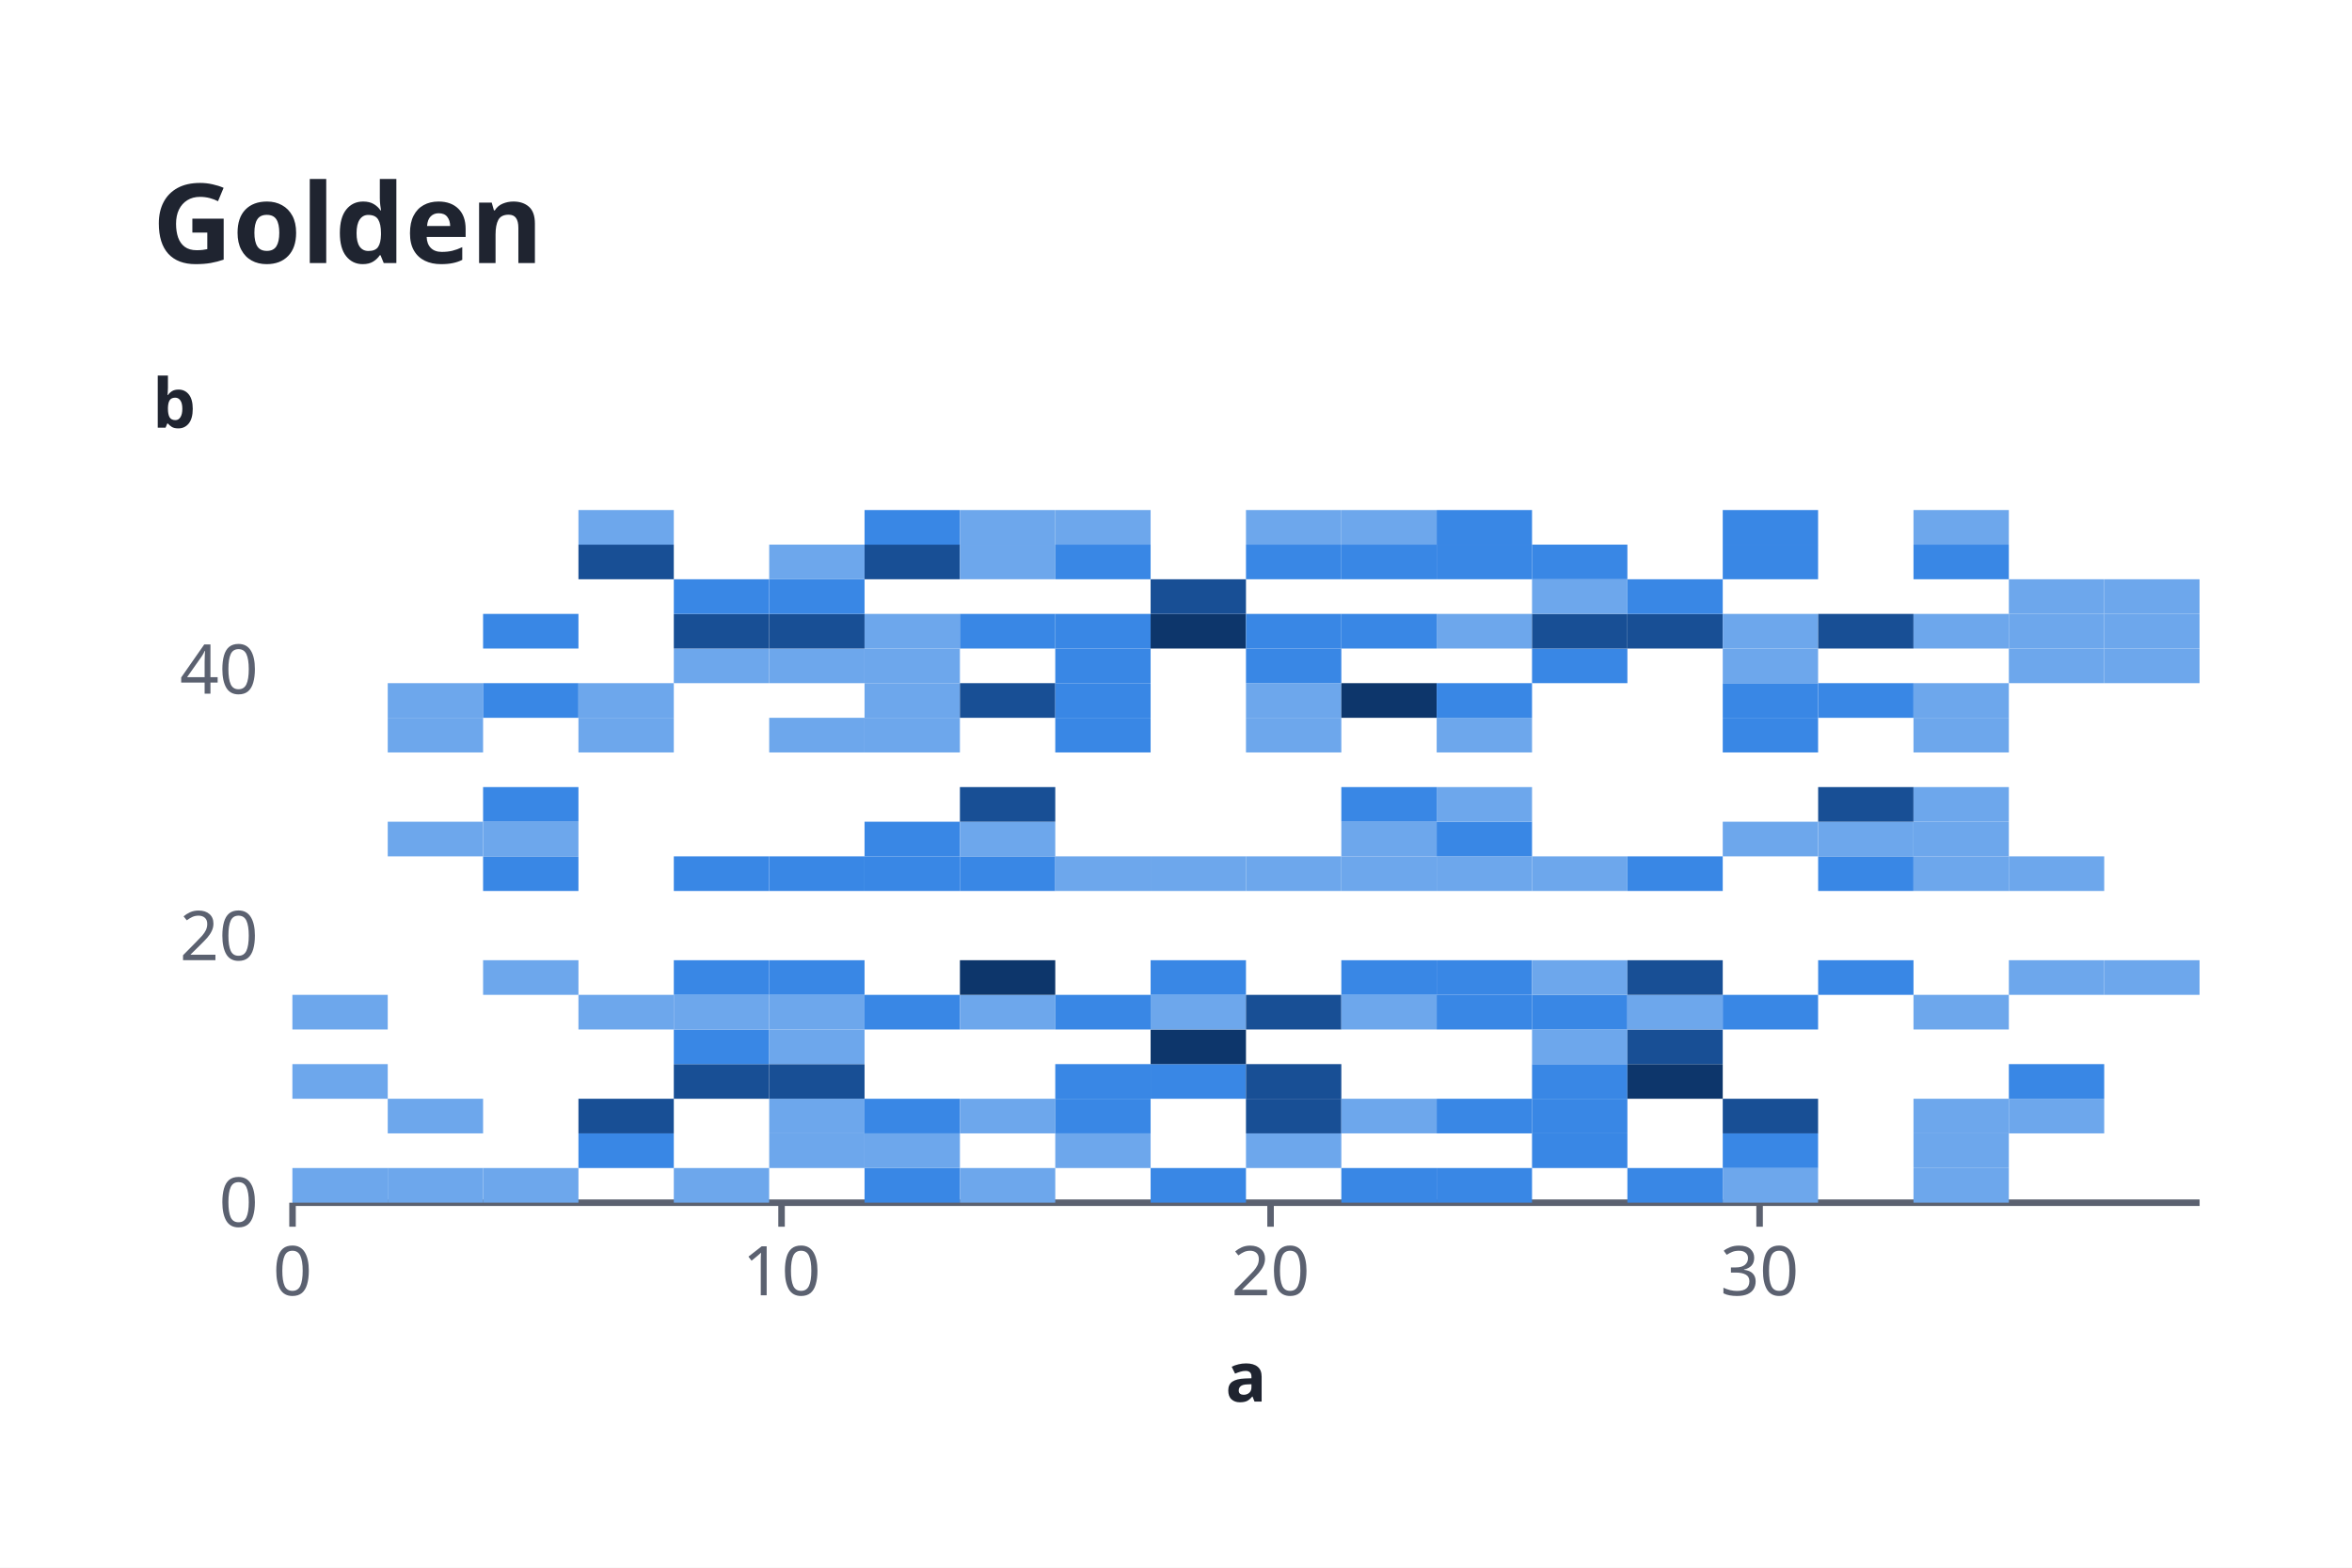
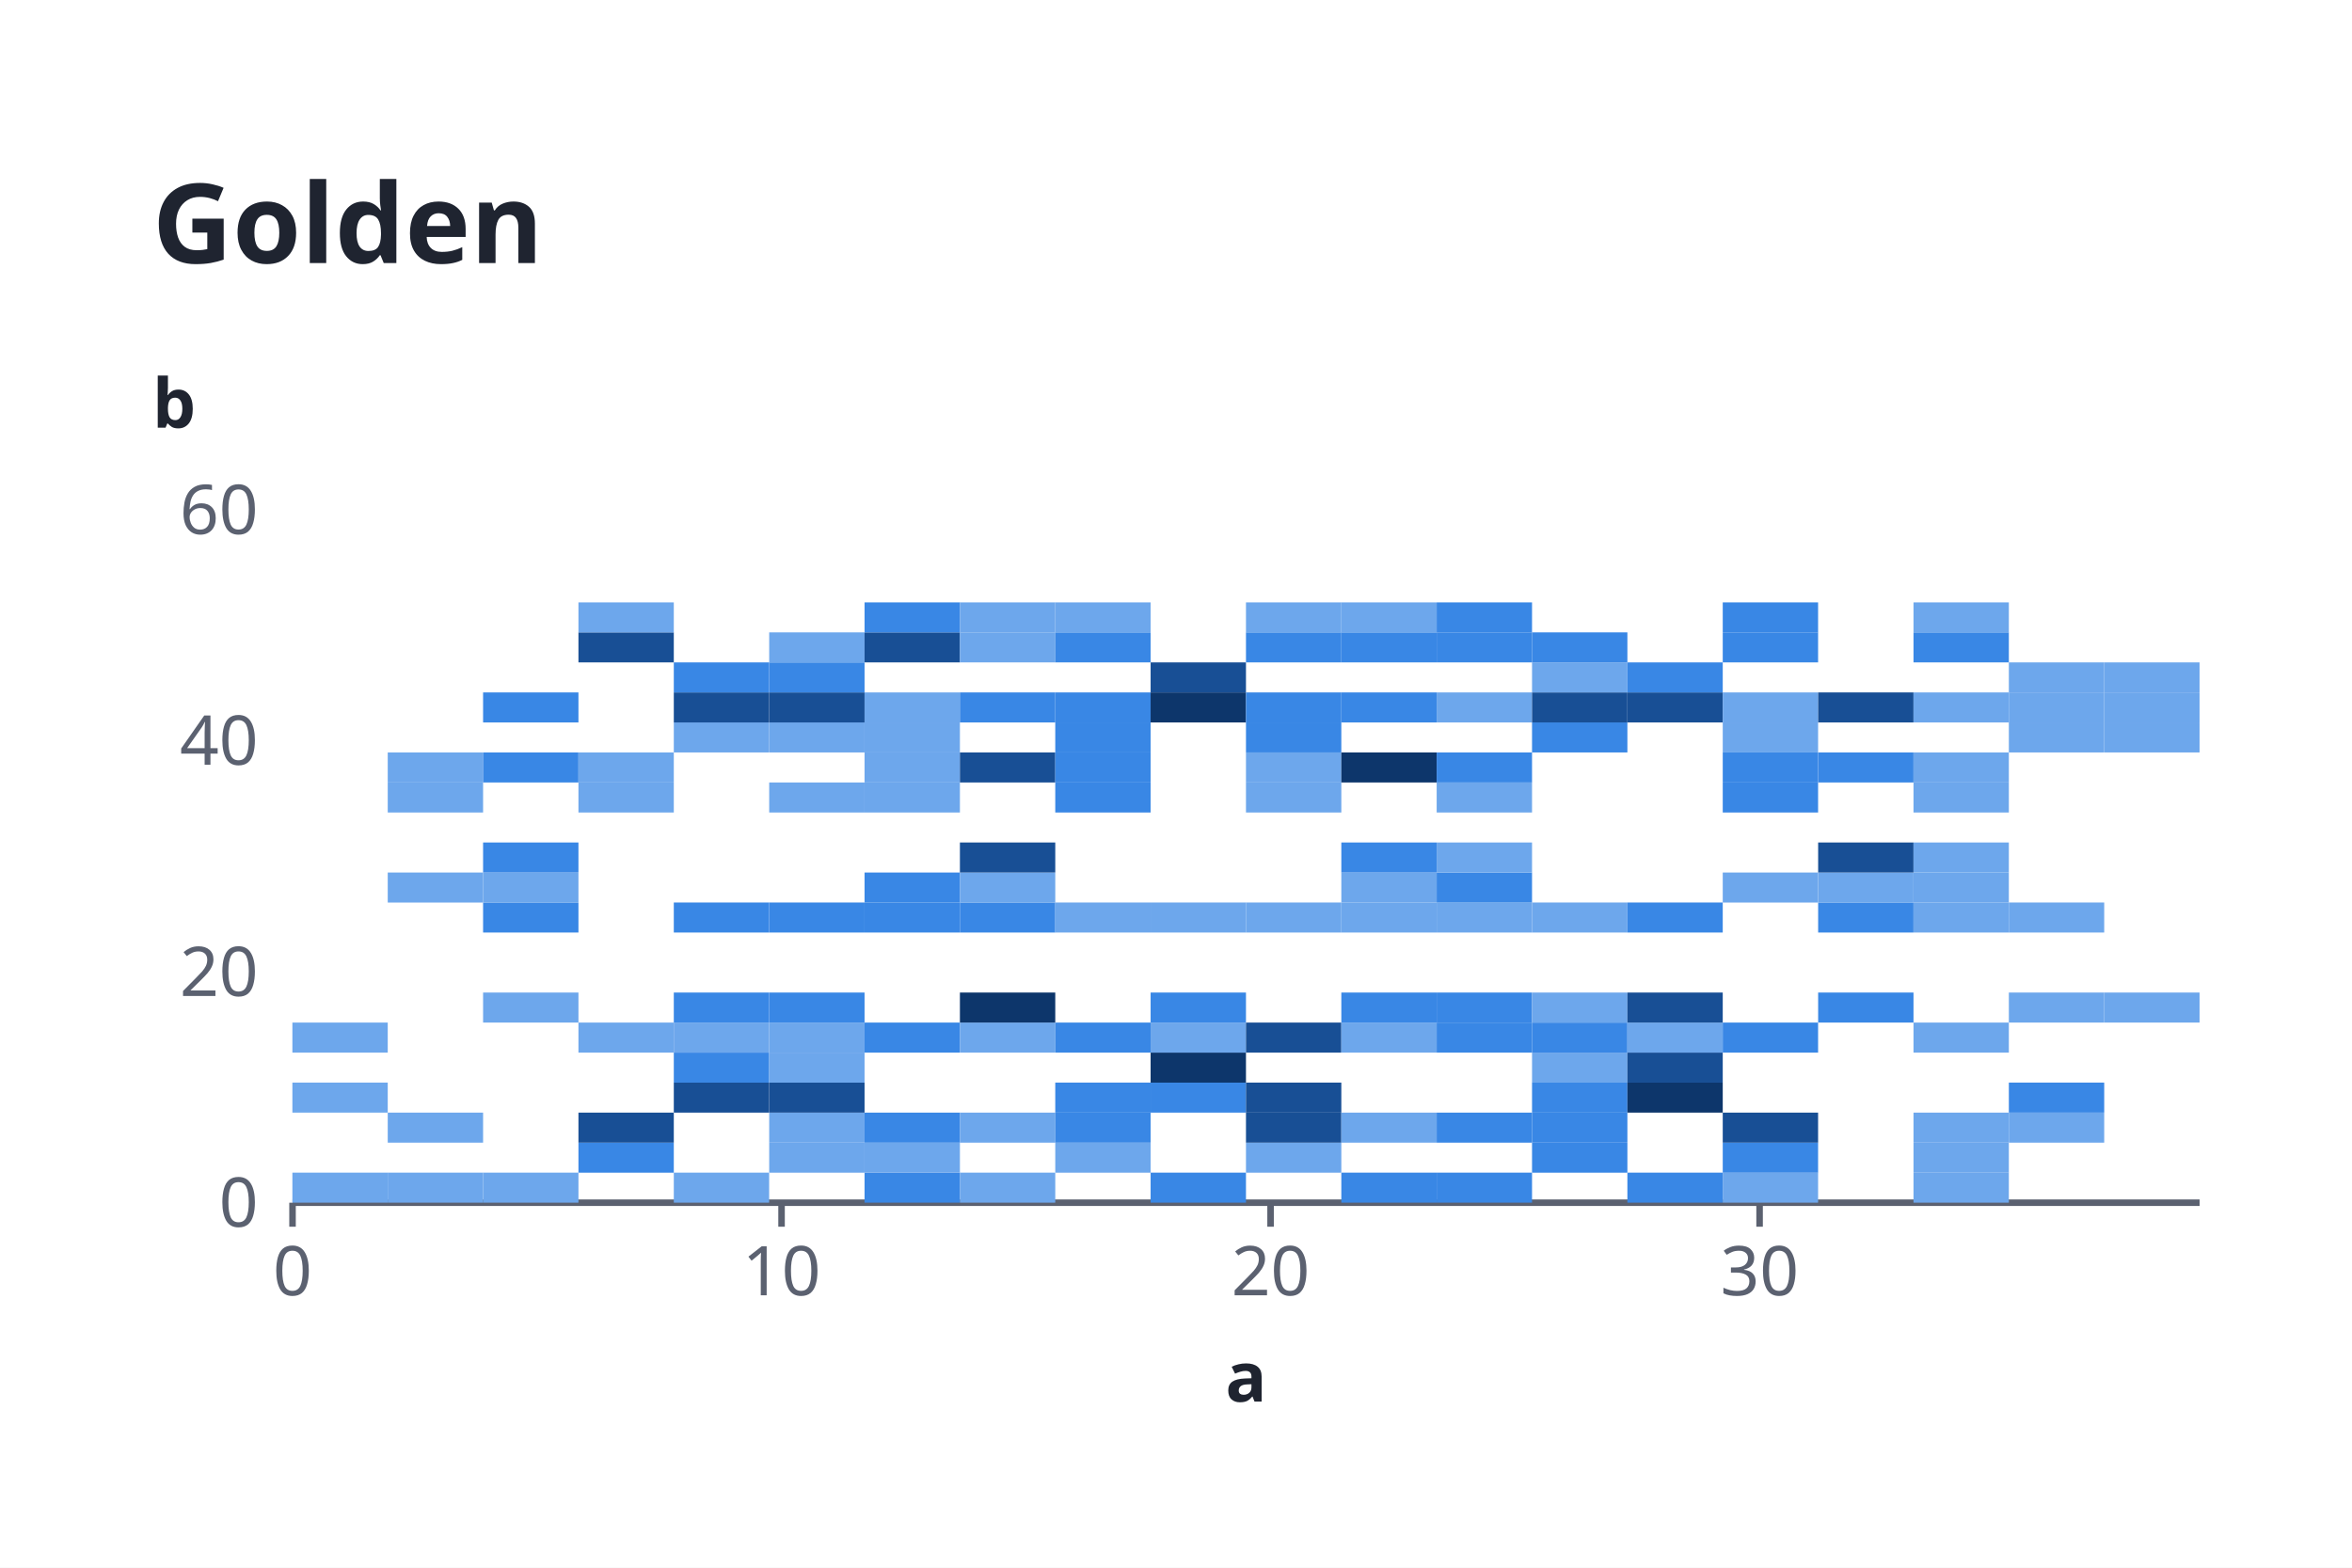
<svg xmlns="http://www.w3.org/2000/svg" width="480" height="320" viewBox="0 0 480 320" font-family="IBM Plex Sans">
  <rect x="0.00" y="0.00" width="480.00" height="320.00" fill="#ffffff" fill-opacity="1.00" />
  <text x="31.1" y="53.7" font-size="22.6" font-weight="600" text-anchor="start" fill="#1f2430">Golden</text>
  <text x="52.7" y="250.4" font-size="14.0" font-weight="400" text-anchor="end" fill="#5b6170">0</text>
-   <text x="52.7" y="196.0" font-size="14.0" font-weight="400" text-anchor="end" fill="#5b6170">20</text>
-   <text x="52.7" y="141.6" font-size="14.0" font-weight="400" text-anchor="end" fill="#5b6170">40</text>
+   <text x="52.7" y="203.3" font-size="14.0" font-weight="400" text-anchor="end" fill="#5b6170">20</text>
+   <text x="52.7" y="156.1" font-size="14.0" font-weight="400" text-anchor="end" fill="#5b6170">40</text>
+   <text x="52.7" y="109.0" font-size="14.0" font-weight="400" text-anchor="end" fill="#5b6170">60</text>
  <line x1="59.7" y1="245.5" x2="59.7" y2="250.4" stroke="#5b6170" stroke-width="1.33" />
  <text x="59.7" y="264.4" font-size="14.0" font-weight="400" text-anchor="middle" fill="#5b6170">0</text>
  <line x1="159.5" y1="245.5" x2="159.5" y2="250.4" stroke="#5b6170" stroke-width="1.33" />
  <text x="159.5" y="264.4" font-size="14.0" font-weight="400" text-anchor="middle" fill="#5b6170">10</text>
  <line x1="259.3" y1="245.5" x2="259.3" y2="250.4" stroke="#5b6170" stroke-width="1.33" />
  <text x="259.3" y="264.4" font-size="14.0" font-weight="400" text-anchor="middle" fill="#5b6170">20</text>
  <line x1="359.1" y1="245.5" x2="359.1" y2="250.4" stroke="#5b6170" stroke-width="1.33" />
  <text x="359.1" y="264.4" font-size="14.0" font-weight="400" text-anchor="middle" fill="#5b6170">30</text>
  <line x1="59.7" y1="245.5" x2="448.9" y2="245.5" stroke="#5b6170" stroke-width="1.33" />
  <text x="31.1" y="87.3" font-size="14.0" font-weight="600" text-anchor="start" fill="#1f2430">b</text>
  <text x="254.3" y="286.1" font-size="14.0" font-weight="600" text-anchor="middle" fill="#1f2430">a</text>
-   <rect x="59.67" y="238.42" width="19.46" height="7.07" fill="#6da7ec" fill-opacity="1.00" />
-   <rect x="79.13" y="238.42" width="19.46" height="7.07" fill="#6da7ec" fill-opacity="1.00" />
-   <rect x="98.59" y="238.42" width="19.46" height="7.07" fill="#6da7ec" fill-opacity="1.00" />
-   <rect x="137.51" y="238.42" width="19.46" height="7.07" fill="#6da7ec" fill-opacity="1.00" />
-   <rect x="176.44" y="238.42" width="19.46" height="7.07" fill="#3987e5" fill-opacity="1.00" />
-   <rect x="195.90" y="238.42" width="19.46" height="7.07" fill="#6da7ec" fill-opacity="1.00" />
-   <rect x="234.82" y="238.42" width="19.46" height="7.07" fill="#3987e5" fill-opacity="1.00" />
-   <rect x="273.74" y="238.42" width="19.46" height="7.07" fill="#3987e5" fill-opacity="1.00" />
-   <rect x="293.20" y="238.42" width="19.46" height="7.07" fill="#3987e5" fill-opacity="1.00" />
-   <rect x="332.12" y="238.42" width="19.46" height="7.07" fill="#3987e5" fill-opacity="1.00" />
-   <rect x="351.58" y="238.42" width="19.46" height="7.07" fill="#6da7ec" fill-opacity="1.00" />
-   <rect x="390.51" y="238.42" width="19.46" height="7.07" fill="#6da7ec" fill-opacity="1.00" />
-   <rect x="118.05" y="231.35" width="19.46" height="7.07" fill="#3987e5" fill-opacity="1.00" />
-   <rect x="156.98" y="231.35" width="19.46" height="7.07" fill="#6da7ec" fill-opacity="1.00" />
-   <rect x="176.44" y="231.35" width="19.46" height="7.07" fill="#6da7ec" fill-opacity="1.00" />
-   <rect x="215.36" y="231.35" width="19.46" height="7.07" fill="#6da7ec" fill-opacity="1.00" />
-   <rect x="254.28" y="231.35" width="19.46" height="7.07" fill="#6da7ec" fill-opacity="1.00" />
-   <rect x="312.66" y="231.35" width="19.46" height="7.07" fill="#3987e5" fill-opacity="1.00" />
-   <rect x="351.58" y="231.35" width="19.46" height="7.07" fill="#3987e5" fill-opacity="1.00" />
-   <rect x="390.51" y="231.35" width="19.46" height="7.07" fill="#6da7ec" fill-opacity="1.00" />
-   <rect x="79.13" y="224.28" width="19.46" height="7.07" fill="#6da7ec" fill-opacity="1.00" />
-   <rect x="118.05" y="224.28" width="19.46" height="7.07" fill="#184f95" fill-opacity="1.00" />
-   <rect x="156.98" y="224.28" width="19.46" height="7.07" fill="#6da7ec" fill-opacity="1.00" />
-   <rect x="176.44" y="224.28" width="19.46" height="7.07" fill="#3987e5" fill-opacity="1.00" />
-   <rect x="195.90" y="224.28" width="19.46" height="7.07" fill="#6da7ec" fill-opacity="1.00" />
-   <rect x="215.36" y="224.28" width="19.46" height="7.07" fill="#3987e5" fill-opacity="1.00" />
-   <rect x="254.28" y="224.28" width="19.46" height="7.07" fill="#184f95" fill-opacity="1.00" />
-   <rect x="273.74" y="224.28" width="19.46" height="7.07" fill="#6da7ec" fill-opacity="1.00" />
-   <rect x="293.20" y="224.28" width="19.46" height="7.07" fill="#3987e5" fill-opacity="1.00" />
-   <rect x="312.66" y="224.28" width="19.46" height="7.07" fill="#3987e5" fill-opacity="1.00" />
-   <rect x="351.58" y="224.28" width="19.46" height="7.07" fill="#184f95" fill-opacity="1.00" />
-   <rect x="390.51" y="224.28" width="19.46" height="7.07" fill="#6da7ec" fill-opacity="1.00" />
-   <rect x="409.97" y="224.28" width="19.46" height="7.07" fill="#6da7ec" fill-opacity="1.00" />
-   <rect x="59.67" y="217.21" width="19.46" height="7.07" fill="#6da7ec" fill-opacity="1.00" />
-   <rect x="137.51" y="217.21" width="19.46" height="7.07" fill="#184f95" fill-opacity="1.00" />
-   <rect x="156.98" y="217.21" width="19.46" height="7.07" fill="#184f95" fill-opacity="1.00" />
-   <rect x="215.36" y="217.21" width="19.46" height="7.07" fill="#3987e5" fill-opacity="1.00" />
-   <rect x="234.82" y="217.21" width="19.46" height="7.07" fill="#3987e5" fill-opacity="1.00" />
-   <rect x="254.28" y="217.21" width="19.46" height="7.07" fill="#184f95" fill-opacity="1.00" />
-   <rect x="312.66" y="217.21" width="19.46" height="7.07" fill="#3987e5" fill-opacity="1.00" />
-   <rect x="332.12" y="217.21" width="19.46" height="7.07" fill="#0d366b" fill-opacity="1.00" />
-   <rect x="409.97" y="217.21" width="19.46" height="7.07" fill="#3987e5" fill-opacity="1.00" />
-   <rect x="137.51" y="210.14" width="19.46" height="7.07" fill="#3987e5" fill-opacity="1.00" />
-   <rect x="156.98" y="210.14" width="19.46" height="7.07" fill="#6da7ec" fill-opacity="1.00" />
-   <rect x="234.82" y="210.14" width="19.46" height="7.07" fill="#0d366b" fill-opacity="1.00" />
-   <rect x="312.66" y="210.14" width="19.46" height="7.07" fill="#6da7ec" fill-opacity="1.00" />
-   <rect x="332.12" y="210.14" width="19.46" height="7.07" fill="#184f95" fill-opacity="1.00" />
-   <rect x="59.67" y="203.07" width="19.46" height="7.07" fill="#6da7ec" fill-opacity="1.00" />
-   <rect x="118.05" y="203.07" width="19.46" height="7.07" fill="#6da7ec" fill-opacity="1.00" />
-   <rect x="137.51" y="203.07" width="19.46" height="7.07" fill="#6da7ec" fill-opacity="1.00" />
-   <rect x="156.98" y="203.07" width="19.46" height="7.07" fill="#6da7ec" fill-opacity="1.00" />
-   <rect x="176.44" y="203.07" width="19.46" height="7.07" fill="#3987e5" fill-opacity="1.00" />
-   <rect x="195.90" y="203.07" width="19.46" height="7.07" fill="#6da7ec" fill-opacity="1.00" />
-   <rect x="215.36" y="203.07" width="19.46" height="7.07" fill="#3987e5" fill-opacity="1.00" />
-   <rect x="234.82" y="203.07" width="19.46" height="7.07" fill="#6da7ec" fill-opacity="1.00" />
-   <rect x="254.28" y="203.07" width="19.46" height="7.07" fill="#184f95" fill-opacity="1.00" />
-   <rect x="273.74" y="203.07" width="19.46" height="7.07" fill="#6da7ec" fill-opacity="1.00" />
-   <rect x="293.20" y="203.07" width="19.46" height="7.07" fill="#3987e5" fill-opacity="1.00" />
-   <rect x="312.66" y="203.07" width="19.46" height="7.07" fill="#3987e5" fill-opacity="1.00" />
-   <rect x="332.12" y="203.07" width="19.46" height="7.07" fill="#6da7ec" fill-opacity="1.00" />
-   <rect x="351.58" y="203.07" width="19.46" height="7.07" fill="#3987e5" fill-opacity="1.00" />
-   <rect x="390.51" y="203.07" width="19.46" height="7.07" fill="#6da7ec" fill-opacity="1.00" />
-   <rect x="98.59" y="196.00" width="19.46" height="7.07" fill="#6da7ec" fill-opacity="1.00" />
-   <rect x="137.51" y="196.00" width="19.46" height="7.07" fill="#3987e5" fill-opacity="1.00" />
-   <rect x="156.98" y="196.00" width="19.46" height="7.07" fill="#3987e5" fill-opacity="1.00" />
-   <rect x="195.90" y="196.00" width="19.46" height="7.07" fill="#0d366b" fill-opacity="1.00" />
-   <rect x="234.82" y="196.00" width="19.46" height="7.07" fill="#3987e5" fill-opacity="1.00" />
-   <rect x="273.74" y="196.00" width="19.46" height="7.07" fill="#3987e5" fill-opacity="1.00" />
-   <rect x="293.20" y="196.00" width="19.46" height="7.07" fill="#3987e5" fill-opacity="1.00" />
-   <rect x="312.66" y="196.00" width="19.46" height="7.07" fill="#6da7ec" fill-opacity="1.00" />
-   <rect x="332.12" y="196.00" width="19.46" height="7.07" fill="#184f95" fill-opacity="1.00" />
-   <rect x="371.05" y="196.00" width="19.46" height="7.07" fill="#3987e5" fill-opacity="1.00" />
-   <rect x="409.97" y="196.00" width="19.46" height="7.07" fill="#6da7ec" fill-opacity="1.00" />
-   <rect x="429.43" y="196.00" width="19.46" height="7.07" fill="#6da7ec" fill-opacity="1.00" />
-   <rect x="98.59" y="174.80" width="19.46" height="7.07" fill="#3987e5" fill-opacity="1.00" />
-   <rect x="137.51" y="174.80" width="19.46" height="7.07" fill="#3987e5" fill-opacity="1.00" />
-   <rect x="156.98" y="174.80" width="19.46" height="7.07" fill="#3987e5" fill-opacity="1.00" />
-   <rect x="176.44" y="174.80" width="19.46" height="7.07" fill="#3987e5" fill-opacity="1.00" />
-   <rect x="195.90" y="174.80" width="19.46" height="7.07" fill="#3987e5" fill-opacity="1.00" />
-   <rect x="215.36" y="174.80" width="19.46" height="7.07" fill="#6da7ec" fill-opacity="1.00" />
-   <rect x="234.82" y="174.80" width="19.46" height="7.07" fill="#6da7ec" fill-opacity="1.00" />
-   <rect x="254.28" y="174.80" width="19.46" height="7.07" fill="#6da7ec" fill-opacity="1.00" />
-   <rect x="273.74" y="174.80" width="19.46" height="7.07" fill="#6da7ec" fill-opacity="1.00" />
-   <rect x="293.20" y="174.80" width="19.46" height="7.07" fill="#6da7ec" fill-opacity="1.00" />
-   <rect x="312.66" y="174.80" width="19.46" height="7.07" fill="#6da7ec" fill-opacity="1.00" />
-   <rect x="332.12" y="174.80" width="19.46" height="7.07" fill="#3987e5" fill-opacity="1.00" />
-   <rect x="371.05" y="174.80" width="19.46" height="7.07" fill="#3987e5" fill-opacity="1.00" />
-   <rect x="390.51" y="174.80" width="19.46" height="7.07" fill="#6da7ec" fill-opacity="1.00" />
-   <rect x="409.97" y="174.80" width="19.46" height="7.07" fill="#6da7ec" fill-opacity="1.00" />
-   <rect x="79.13" y="167.73" width="19.46" height="7.07" fill="#6da7ec" fill-opacity="1.00" />
-   <rect x="98.59" y="167.73" width="19.46" height="7.07" fill="#6da7ec" fill-opacity="1.00" />
-   <rect x="176.44" y="167.73" width="19.46" height="7.07" fill="#3987e5" fill-opacity="1.00" />
-   <rect x="195.90" y="167.73" width="19.46" height="7.07" fill="#6da7ec" fill-opacity="1.00" />
-   <rect x="273.74" y="167.73" width="19.46" height="7.07" fill="#6da7ec" fill-opacity="1.00" />
-   <rect x="293.20" y="167.73" width="19.46" height="7.07" fill="#3987e5" fill-opacity="1.00" />
-   <rect x="351.58" y="167.73" width="19.46" height="7.07" fill="#6da7ec" fill-opacity="1.00" />
-   <rect x="371.05" y="167.73" width="19.46" height="7.07" fill="#6da7ec" fill-opacity="1.00" />
-   <rect x="390.51" y="167.73" width="19.46" height="7.07" fill="#6da7ec" fill-opacity="1.00" />
-   <rect x="98.59" y="160.66" width="19.46" height="7.07" fill="#3987e5" fill-opacity="1.00" />
-   <rect x="195.90" y="160.66" width="19.46" height="7.07" fill="#184f95" fill-opacity="1.00" />
-   <rect x="273.74" y="160.66" width="19.46" height="7.07" fill="#3987e5" fill-opacity="1.00" />
-   <rect x="293.20" y="160.66" width="19.46" height="7.07" fill="#6da7ec" fill-opacity="1.00" />
-   <rect x="371.05" y="160.66" width="19.46" height="7.07" fill="#184f95" fill-opacity="1.00" />
-   <rect x="390.51" y="160.66" width="19.46" height="7.07" fill="#6da7ec" fill-opacity="1.00" />
-   <rect x="79.13" y="146.52" width="19.46" height="7.07" fill="#6da7ec" fill-opacity="1.00" />
-   <rect x="118.05" y="146.52" width="19.46" height="7.07" fill="#6da7ec" fill-opacity="1.00" />
-   <rect x="156.98" y="146.52" width="19.46" height="7.07" fill="#6da7ec" fill-opacity="1.00" />
-   <rect x="176.44" y="146.52" width="19.46" height="7.07" fill="#6da7ec" fill-opacity="1.00" />
-   <rect x="215.36" y="146.52" width="19.46" height="7.07" fill="#3987e5" fill-opacity="1.00" />
-   <rect x="254.28" y="146.52" width="19.46" height="7.07" fill="#6da7ec" fill-opacity="1.00" />
-   <rect x="293.20" y="146.52" width="19.46" height="7.07" fill="#6da7ec" fill-opacity="1.00" />
-   <rect x="351.58" y="146.52" width="19.46" height="7.07" fill="#3987e5" fill-opacity="1.00" />
-   <rect x="390.51" y="146.52" width="19.46" height="7.07" fill="#6da7ec" fill-opacity="1.00" />
-   <rect x="79.13" y="139.45" width="19.46" height="7.07" fill="#6da7ec" fill-opacity="1.00" />
-   <rect x="98.59" y="139.45" width="19.46" height="7.07" fill="#3987e5" fill-opacity="1.00" />
-   <rect x="118.05" y="139.45" width="19.46" height="7.07" fill="#6da7ec" fill-opacity="1.00" />
-   <rect x="176.44" y="139.45" width="19.46" height="7.07" fill="#6da7ec" fill-opacity="1.00" />
-   <rect x="195.90" y="139.45" width="19.46" height="7.07" fill="#184f95" fill-opacity="1.00" />
-   <rect x="215.36" y="139.45" width="19.46" height="7.07" fill="#3987e5" fill-opacity="1.00" />
-   <rect x="254.28" y="139.45" width="19.46" height="7.07" fill="#6da7ec" fill-opacity="1.00" />
-   <rect x="273.74" y="139.45" width="19.46" height="7.07" fill="#0d366b" fill-opacity="1.00" />
-   <rect x="293.20" y="139.45" width="19.46" height="7.07" fill="#3987e5" fill-opacity="1.00" />
-   <rect x="351.58" y="139.45" width="19.46" height="7.07" fill="#3987e5" fill-opacity="1.00" />
-   <rect x="371.05" y="139.45" width="19.46" height="7.07" fill="#3987e5" fill-opacity="1.00" />
-   <rect x="390.51" y="139.45" width="19.46" height="7.07" fill="#6da7ec" fill-opacity="1.00" />
-   <rect x="137.51" y="132.38" width="19.46" height="7.07" fill="#6da7ec" fill-opacity="1.00" />
-   <rect x="156.98" y="132.38" width="19.46" height="7.07" fill="#6da7ec" fill-opacity="1.00" />
-   <rect x="176.44" y="132.38" width="19.46" height="7.07" fill="#6da7ec" fill-opacity="1.00" />
-   <rect x="215.36" y="132.38" width="19.46" height="7.07" fill="#3987e5" fill-opacity="1.00" />
-   <rect x="254.28" y="132.38" width="19.46" height="7.07" fill="#3987e5" fill-opacity="1.00" />
-   <rect x="312.66" y="132.38" width="19.46" height="7.07" fill="#3987e5" fill-opacity="1.00" />
-   <rect x="351.58" y="132.38" width="19.46" height="7.07" fill="#6da7ec" fill-opacity="1.00" />
-   <rect x="409.97" y="132.38" width="19.46" height="7.07" fill="#6da7ec" fill-opacity="1.00" />
-   <rect x="429.43" y="132.38" width="19.46" height="7.07" fill="#6da7ec" fill-opacity="1.00" />
-   <rect x="98.59" y="125.31" width="19.46" height="7.07" fill="#3987e5" fill-opacity="1.00" />
-   <rect x="137.51" y="125.31" width="19.46" height="7.07" fill="#184f95" fill-opacity="1.00" />
-   <rect x="156.98" y="125.31" width="19.46" height="7.07" fill="#184f95" fill-opacity="1.00" />
-   <rect x="176.44" y="125.31" width="19.46" height="7.07" fill="#6da7ec" fill-opacity="1.00" />
-   <rect x="195.90" y="125.31" width="19.46" height="7.07" fill="#3987e5" fill-opacity="1.00" />
-   <rect x="215.36" y="125.31" width="19.46" height="7.07" fill="#3987e5" fill-opacity="1.00" />
-   <rect x="234.82" y="125.31" width="19.46" height="7.07" fill="#0d366b" fill-opacity="1.00" />
-   <rect x="254.28" y="125.31" width="19.46" height="7.07" fill="#3987e5" fill-opacity="1.00" />
-   <rect x="273.74" y="125.31" width="19.46" height="7.07" fill="#3987e5" fill-opacity="1.00" />
-   <rect x="293.20" y="125.31" width="19.46" height="7.07" fill="#6da7ec" fill-opacity="1.00" />
-   <rect x="312.66" y="125.31" width="19.46" height="7.07" fill="#184f95" fill-opacity="1.00" />
-   <rect x="332.12" y="125.31" width="19.46" height="7.07" fill="#184f95" fill-opacity="1.00" />
-   <rect x="351.58" y="125.31" width="19.46" height="7.07" fill="#6da7ec" fill-opacity="1.00" />
-   <rect x="371.05" y="125.31" width="19.46" height="7.07" fill="#184f95" fill-opacity="1.00" />
-   <rect x="390.51" y="125.31" width="19.46" height="7.07" fill="#6da7ec" fill-opacity="1.00" />
-   <rect x="409.97" y="125.31" width="19.46" height="7.07" fill="#6da7ec" fill-opacity="1.00" />
-   <rect x="429.43" y="125.31" width="19.46" height="7.07" fill="#6da7ec" fill-opacity="1.00" />
-   <rect x="137.51" y="118.24" width="19.46" height="7.07" fill="#3987e5" fill-opacity="1.00" />
-   <rect x="156.98" y="118.24" width="19.46" height="7.07" fill="#3987e5" fill-opacity="1.00" />
-   <rect x="234.82" y="118.24" width="19.46" height="7.07" fill="#184f95" fill-opacity="1.00" />
-   <rect x="312.66" y="118.24" width="19.46" height="7.07" fill="#6da7ec" fill-opacity="1.00" />
-   <rect x="332.12" y="118.24" width="19.46" height="7.07" fill="#3987e5" fill-opacity="1.00" />
-   <rect x="409.97" y="118.24" width="19.46" height="7.07" fill="#6da7ec" fill-opacity="1.00" />
-   <rect x="429.43" y="118.24" width="19.46" height="7.07" fill="#6da7ec" fill-opacity="1.00" />
-   <rect x="118.05" y="111.17" width="19.46" height="7.07" fill="#184f95" fill-opacity="1.00" />
-   <rect x="156.98" y="111.17" width="19.46" height="7.07" fill="#6da7ec" fill-opacity="1.00" />
-   <rect x="176.44" y="111.17" width="19.46" height="7.07" fill="#184f95" fill-opacity="1.00" />
-   <rect x="195.90" y="111.17" width="19.46" height="7.07" fill="#6da7ec" fill-opacity="1.00" />
-   <rect x="215.36" y="111.17" width="19.46" height="7.07" fill="#3987e5" fill-opacity="1.00" />
-   <rect x="254.28" y="111.17" width="19.46" height="7.07" fill="#3987e5" fill-opacity="1.00" />
-   <rect x="273.74" y="111.17" width="19.46" height="7.07" fill="#3987e5" fill-opacity="1.00" />
-   <rect x="293.20" y="111.17" width="19.46" height="7.07" fill="#3987e5" fill-opacity="1.00" />
-   <rect x="312.66" y="111.17" width="19.46" height="7.07" fill="#3987e5" fill-opacity="1.00" />
-   <rect x="351.58" y="111.17" width="19.46" height="7.07" fill="#3987e5" fill-opacity="1.00" />
-   <rect x="390.51" y="111.17" width="19.46" height="7.07" fill="#3987e5" fill-opacity="1.00" />
-   <rect x="118.05" y="104.11" width="19.46" height="7.07" fill="#6da7ec" fill-opacity="1.00" />
-   <rect x="176.44" y="104.11" width="19.46" height="7.07" fill="#3987e5" fill-opacity="1.00" />
-   <rect x="195.90" y="104.11" width="19.46" height="7.07" fill="#6da7ec" fill-opacity="1.00" />
-   <rect x="215.36" y="104.11" width="19.46" height="7.07" fill="#6da7ec" fill-opacity="1.00" />
-   <rect x="254.28" y="104.11" width="19.46" height="7.07" fill="#6da7ec" fill-opacity="1.00" />
-   <rect x="273.74" y="104.11" width="19.46" height="7.07" fill="#6da7ec" fill-opacity="1.00" />
-   <rect x="293.20" y="104.11" width="19.46" height="7.07" fill="#3987e5" fill-opacity="1.00" />
-   <rect x="351.58" y="104.11" width="19.46" height="7.07" fill="#3987e5" fill-opacity="1.00" />
-   <rect x="390.51" y="104.11" width="19.46" height="7.07" fill="#6da7ec" fill-opacity="1.00" />
+   <rect x="59.67" y="239.36" width="19.46" height="6.13" fill="#6da7ec" fill-opacity="1.00" />
+   <rect x="79.13" y="239.36" width="19.46" height="6.13" fill="#6da7ec" fill-opacity="1.00" />
+   <rect x="98.59" y="239.36" width="19.46" height="6.13" fill="#6da7ec" fill-opacity="1.00" />
+   <rect x="137.51" y="239.36" width="19.46" height="6.13" fill="#6da7ec" fill-opacity="1.00" />
+   <rect x="176.44" y="239.36" width="19.46" height="6.13" fill="#3987e5" fill-opacity="1.00" />
+   <rect x="195.90" y="239.36" width="19.46" height="6.13" fill="#6da7ec" fill-opacity="1.00" />
+   <rect x="234.82" y="239.36" width="19.46" height="6.13" fill="#3987e5" fill-opacity="1.00" />
+   <rect x="273.74" y="239.36" width="19.46" height="6.13" fill="#3987e5" fill-opacity="1.00" />
+   <rect x="293.20" y="239.36" width="19.46" height="6.13" fill="#3987e5" fill-opacity="1.00" />
+   <rect x="332.12" y="239.36" width="19.46" height="6.13" fill="#3987e5" fill-opacity="1.00" />
+   <rect x="351.58" y="239.36" width="19.46" height="6.13" fill="#6da7ec" fill-opacity="1.00" />
+   <rect x="390.51" y="239.36" width="19.46" height="6.13" fill="#6da7ec" fill-opacity="1.00" />
+   <rect x="118.05" y="233.24" width="19.46" height="6.13" fill="#3987e5" fill-opacity="1.00" />
+   <rect x="156.98" y="233.24" width="19.46" height="6.13" fill="#6da7ec" fill-opacity="1.00" />
+   <rect x="176.44" y="233.24" width="19.46" height="6.13" fill="#6da7ec" fill-opacity="1.00" />
+   <rect x="215.36" y="233.24" width="19.46" height="6.13" fill="#6da7ec" fill-opacity="1.00" />
+   <rect x="254.28" y="233.24" width="19.46" height="6.13" fill="#6da7ec" fill-opacity="1.00" />
+   <rect x="312.66" y="233.24" width="19.46" height="6.13" fill="#3987e5" fill-opacity="1.00" />
+   <rect x="351.58" y="233.24" width="19.46" height="6.13" fill="#3987e5" fill-opacity="1.00" />
+   <rect x="390.51" y="233.24" width="19.46" height="6.13" fill="#6da7ec" fill-opacity="1.00" />
+   <rect x="79.13" y="227.11" width="19.46" height="6.13" fill="#6da7ec" fill-opacity="1.00" />
+   <rect x="118.05" y="227.11" width="19.46" height="6.13" fill="#184f95" fill-opacity="1.00" />
+   <rect x="156.98" y="227.11" width="19.46" height="6.13" fill="#6da7ec" fill-opacity="1.00" />
+   <rect x="176.44" y="227.11" width="19.46" height="6.13" fill="#3987e5" fill-opacity="1.00" />
+   <rect x="195.90" y="227.11" width="19.46" height="6.13" fill="#6da7ec" fill-opacity="1.00" />
+   <rect x="215.36" y="227.11" width="19.46" height="6.13" fill="#3987e5" fill-opacity="1.00" />
+   <rect x="254.28" y="227.11" width="19.46" height="6.13" fill="#184f95" fill-opacity="1.00" />
+   <rect x="273.74" y="227.11" width="19.46" height="6.13" fill="#6da7ec" fill-opacity="1.00" />
+   <rect x="293.20" y="227.11" width="19.46" height="6.13" fill="#3987e5" fill-opacity="1.00" />
+   <rect x="312.66" y="227.11" width="19.46" height="6.13" fill="#3987e5" fill-opacity="1.00" />
+   <rect x="351.58" y="227.11" width="19.46" height="6.13" fill="#184f95" fill-opacity="1.00" />
+   <rect x="390.51" y="227.11" width="19.46" height="6.13" fill="#6da7ec" fill-opacity="1.00" />
+   <rect x="409.97" y="227.11" width="19.46" height="6.13" fill="#6da7ec" fill-opacity="1.00" />
+   <rect x="59.67" y="220.98" width="19.46" height="6.13" fill="#6da7ec" fill-opacity="1.00" />
+   <rect x="137.51" y="220.98" width="19.46" height="6.13" fill="#184f95" fill-opacity="1.00" />
+   <rect x="156.98" y="220.98" width="19.46" height="6.13" fill="#184f95" fill-opacity="1.00" />
+   <rect x="215.36" y="220.98" width="19.46" height="6.13" fill="#3987e5" fill-opacity="1.00" />
+   <rect x="234.82" y="220.98" width="19.46" height="6.13" fill="#3987e5" fill-opacity="1.00" />
+   <rect x="254.28" y="220.98" width="19.46" height="6.13" fill="#184f95" fill-opacity="1.00" />
+   <rect x="312.66" y="220.98" width="19.46" height="6.13" fill="#3987e5" fill-opacity="1.00" />
+   <rect x="332.12" y="220.98" width="19.46" height="6.13" fill="#0d366b" fill-opacity="1.00" />
+   <rect x="409.97" y="220.98" width="19.46" height="6.13" fill="#3987e5" fill-opacity="1.00" />
+   <rect x="137.51" y="214.86" width="19.46" height="6.13" fill="#3987e5" fill-opacity="1.00" />
+   <rect x="156.98" y="214.86" width="19.46" height="6.13" fill="#6da7ec" fill-opacity="1.00" />
+   <rect x="234.82" y="214.86" width="19.46" height="6.13" fill="#0d366b" fill-opacity="1.00" />
+   <rect x="312.66" y="214.86" width="19.46" height="6.13" fill="#6da7ec" fill-opacity="1.00" />
+   <rect x="332.12" y="214.86" width="19.46" height="6.13" fill="#184f95" fill-opacity="1.00" />
+   <rect x="59.67" y="208.73" width="19.46" height="6.13" fill="#6da7ec" fill-opacity="1.00" />
+   <rect x="118.05" y="208.73" width="19.46" height="6.13" fill="#6da7ec" fill-opacity="1.00" />
+   <rect x="137.51" y="208.73" width="19.46" height="6.13" fill="#6da7ec" fill-opacity="1.00" />
+   <rect x="156.98" y="208.73" width="19.46" height="6.13" fill="#6da7ec" fill-opacity="1.00" />
+   <rect x="176.44" y="208.73" width="19.46" height="6.13" fill="#3987e5" fill-opacity="1.00" />
+   <rect x="195.90" y="208.73" width="19.46" height="6.13" fill="#6da7ec" fill-opacity="1.00" />
+   <rect x="215.36" y="208.73" width="19.46" height="6.13" fill="#3987e5" fill-opacity="1.00" />
+   <rect x="234.82" y="208.73" width="19.46" height="6.13" fill="#6da7ec" fill-opacity="1.00" />
+   <rect x="254.28" y="208.73" width="19.46" height="6.13" fill="#184f95" fill-opacity="1.00" />
+   <rect x="273.74" y="208.73" width="19.46" height="6.13" fill="#6da7ec" fill-opacity="1.00" />
+   <rect x="293.20" y="208.73" width="19.46" height="6.13" fill="#3987e5" fill-opacity="1.00" />
+   <rect x="312.66" y="208.73" width="19.46" height="6.13" fill="#3987e5" fill-opacity="1.00" />
+   <rect x="332.12" y="208.73" width="19.46" height="6.13" fill="#6da7ec" fill-opacity="1.00" />
+   <rect x="351.58" y="208.73" width="19.46" height="6.13" fill="#3987e5" fill-opacity="1.00" />
+   <rect x="390.51" y="208.73" width="19.46" height="6.13" fill="#6da7ec" fill-opacity="1.00" />
+   <rect x="98.59" y="202.60" width="19.46" height="6.13" fill="#6da7ec" fill-opacity="1.00" />
+   <rect x="137.51" y="202.60" width="19.46" height="6.13" fill="#3987e5" fill-opacity="1.00" />
+   <rect x="156.98" y="202.60" width="19.46" height="6.13" fill="#3987e5" fill-opacity="1.00" />
+   <rect x="195.90" y="202.60" width="19.46" height="6.13" fill="#0d366b" fill-opacity="1.00" />
+   <rect x="234.82" y="202.60" width="19.46" height="6.13" fill="#3987e5" fill-opacity="1.00" />
+   <rect x="273.74" y="202.60" width="19.46" height="6.13" fill="#3987e5" fill-opacity="1.00" />
+   <rect x="293.20" y="202.60" width="19.46" height="6.13" fill="#3987e5" fill-opacity="1.00" />
+   <rect x="312.66" y="202.60" width="19.46" height="6.13" fill="#6da7ec" fill-opacity="1.00" />
+   <rect x="332.12" y="202.60" width="19.46" height="6.13" fill="#184f95" fill-opacity="1.00" />
+   <rect x="371.05" y="202.60" width="19.46" height="6.13" fill="#3987e5" fill-opacity="1.00" />
+   <rect x="409.97" y="202.60" width="19.46" height="6.13" fill="#6da7ec" fill-opacity="1.00" />
+   <rect x="429.43" y="202.60" width="19.46" height="6.13" fill="#6da7ec" fill-opacity="1.00" />
+   <rect x="98.59" y="184.22" width="19.46" height="6.13" fill="#3987e5" fill-opacity="1.00" />
+   <rect x="137.51" y="184.22" width="19.46" height="6.13" fill="#3987e5" fill-opacity="1.00" />
+   <rect x="156.98" y="184.22" width="19.46" height="6.13" fill="#3987e5" fill-opacity="1.00" />
+   <rect x="176.44" y="184.22" width="19.46" height="6.13" fill="#3987e5" fill-opacity="1.00" />
+   <rect x="195.90" y="184.22" width="19.46" height="6.13" fill="#3987e5" fill-opacity="1.00" />
+   <rect x="215.36" y="184.22" width="19.46" height="6.13" fill="#6da7ec" fill-opacity="1.00" />
+   <rect x="234.82" y="184.22" width="19.46" height="6.13" fill="#6da7ec" fill-opacity="1.00" />
+   <rect x="254.28" y="184.22" width="19.46" height="6.13" fill="#6da7ec" fill-opacity="1.00" />
+   <rect x="273.74" y="184.22" width="19.46" height="6.13" fill="#6da7ec" fill-opacity="1.00" />
+   <rect x="293.20" y="184.22" width="19.46" height="6.13" fill="#6da7ec" fill-opacity="1.00" />
+   <rect x="312.66" y="184.22" width="19.46" height="6.13" fill="#6da7ec" fill-opacity="1.00" />
+   <rect x="332.12" y="184.22" width="19.46" height="6.13" fill="#3987e5" fill-opacity="1.00" />
+   <rect x="371.05" y="184.22" width="19.46" height="6.13" fill="#3987e5" fill-opacity="1.00" />
+   <rect x="390.51" y="184.22" width="19.46" height="6.13" fill="#6da7ec" fill-opacity="1.00" />
+   <rect x="409.97" y="184.22" width="19.46" height="6.13" fill="#6da7ec" fill-opacity="1.00" />
+   <rect x="79.13" y="178.10" width="19.46" height="6.13" fill="#6da7ec" fill-opacity="1.00" />
+   <rect x="98.59" y="178.10" width="19.46" height="6.13" fill="#6da7ec" fill-opacity="1.00" />
+   <rect x="176.44" y="178.10" width="19.46" height="6.13" fill="#3987e5" fill-opacity="1.00" />
+   <rect x="195.90" y="178.10" width="19.46" height="6.13" fill="#6da7ec" fill-opacity="1.00" />
+   <rect x="273.74" y="178.10" width="19.46" height="6.13" fill="#6da7ec" fill-opacity="1.00" />
+   <rect x="293.20" y="178.10" width="19.46" height="6.13" fill="#3987e5" fill-opacity="1.00" />
+   <rect x="351.58" y="178.10" width="19.46" height="6.13" fill="#6da7ec" fill-opacity="1.00" />
+   <rect x="371.05" y="178.10" width="19.46" height="6.13" fill="#6da7ec" fill-opacity="1.00" />
+   <rect x="390.51" y="178.10" width="19.46" height="6.13" fill="#6da7ec" fill-opacity="1.00" />
+   <rect x="98.59" y="171.97" width="19.46" height="6.13" fill="#3987e5" fill-opacity="1.00" />
+   <rect x="195.90" y="171.97" width="19.46" height="6.13" fill="#184f95" fill-opacity="1.00" />
+   <rect x="273.74" y="171.97" width="19.46" height="6.13" fill="#3987e5" fill-opacity="1.00" />
+   <rect x="293.20" y="171.97" width="19.46" height="6.13" fill="#6da7ec" fill-opacity="1.00" />
+   <rect x="371.05" y="171.97" width="19.46" height="6.13" fill="#184f95" fill-opacity="1.00" />
+   <rect x="390.51" y="171.97" width="19.46" height="6.13" fill="#6da7ec" fill-opacity="1.00" />
+   <rect x="79.13" y="159.72" width="19.46" height="6.13" fill="#6da7ec" fill-opacity="1.00" />
+   <rect x="118.05" y="159.72" width="19.46" height="6.13" fill="#6da7ec" fill-opacity="1.00" />
+   <rect x="156.98" y="159.72" width="19.46" height="6.13" fill="#6da7ec" fill-opacity="1.00" />
+   <rect x="176.44" y="159.72" width="19.46" height="6.13" fill="#6da7ec" fill-opacity="1.00" />
+   <rect x="215.36" y="159.72" width="19.46" height="6.13" fill="#3987e5" fill-opacity="1.00" />
+   <rect x="254.28" y="159.72" width="19.46" height="6.13" fill="#6da7ec" fill-opacity="1.00" />
+   <rect x="293.20" y="159.72" width="19.46" height="6.13" fill="#6da7ec" fill-opacity="1.00" />
+   <rect x="351.58" y="159.72" width="19.46" height="6.13" fill="#3987e5" fill-opacity="1.00" />
+   <rect x="390.51" y="159.72" width="19.46" height="6.13" fill="#6da7ec" fill-opacity="1.00" />
+   <rect x="79.13" y="153.59" width="19.46" height="6.13" fill="#6da7ec" fill-opacity="1.00" />
+   <rect x="98.59" y="153.59" width="19.46" height="6.13" fill="#3987e5" fill-opacity="1.00" />
+   <rect x="118.05" y="153.59" width="19.46" height="6.13" fill="#6da7ec" fill-opacity="1.00" />
+   <rect x="176.44" y="153.59" width="19.46" height="6.13" fill="#6da7ec" fill-opacity="1.00" />
+   <rect x="195.90" y="153.59" width="19.46" height="6.13" fill="#184f95" fill-opacity="1.00" />
+   <rect x="215.36" y="153.59" width="19.46" height="6.13" fill="#3987e5" fill-opacity="1.00" />
+   <rect x="254.28" y="153.59" width="19.46" height="6.13" fill="#6da7ec" fill-opacity="1.00" />
+   <rect x="273.74" y="153.59" width="19.46" height="6.13" fill="#0d366b" fill-opacity="1.00" />
+   <rect x="293.20" y="153.59" width="19.46" height="6.13" fill="#3987e5" fill-opacity="1.00" />
+   <rect x="351.58" y="153.59" width="19.46" height="6.13" fill="#3987e5" fill-opacity="1.00" />
+   <rect x="371.05" y="153.59" width="19.46" height="6.13" fill="#3987e5" fill-opacity="1.00" />
+   <rect x="390.51" y="153.59" width="19.46" height="6.13" fill="#6da7ec" fill-opacity="1.00" />
+   <rect x="137.51" y="147.46" width="19.46" height="6.13" fill="#6da7ec" fill-opacity="1.00" />
+   <rect x="156.98" y="147.46" width="19.46" height="6.13" fill="#6da7ec" fill-opacity="1.00" />
+   <rect x="176.44" y="147.46" width="19.46" height="6.13" fill="#6da7ec" fill-opacity="1.00" />
+   <rect x="215.36" y="147.46" width="19.46" height="6.13" fill="#3987e5" fill-opacity="1.00" />
+   <rect x="254.28" y="147.46" width="19.46" height="6.13" fill="#3987e5" fill-opacity="1.00" />
+   <rect x="312.66" y="147.46" width="19.46" height="6.13" fill="#3987e5" fill-opacity="1.00" />
+   <rect x="351.58" y="147.46" width="19.46" height="6.13" fill="#6da7ec" fill-opacity="1.00" />
+   <rect x="409.97" y="147.46" width="19.46" height="6.13" fill="#6da7ec" fill-opacity="1.00" />
+   <rect x="429.43" y="147.46" width="19.46" height="6.13" fill="#6da7ec" fill-opacity="1.00" />
+   <rect x="98.59" y="141.34" width="19.46" height="6.13" fill="#3987e5" fill-opacity="1.00" />
+   <rect x="137.51" y="141.34" width="19.46" height="6.13" fill="#184f95" fill-opacity="1.00" />
+   <rect x="156.98" y="141.34" width="19.46" height="6.13" fill="#184f95" fill-opacity="1.00" />
+   <rect x="176.44" y="141.34" width="19.46" height="6.13" fill="#6da7ec" fill-opacity="1.00" />
+   <rect x="195.90" y="141.34" width="19.46" height="6.13" fill="#3987e5" fill-opacity="1.00" />
+   <rect x="215.36" y="141.34" width="19.46" height="6.13" fill="#3987e5" fill-opacity="1.00" />
+   <rect x="234.82" y="141.34" width="19.46" height="6.13" fill="#0d366b" fill-opacity="1.00" />
+   <rect x="254.28" y="141.34" width="19.46" height="6.13" fill="#3987e5" fill-opacity="1.00" />
+   <rect x="273.74" y="141.34" width="19.46" height="6.13" fill="#3987e5" fill-opacity="1.00" />
+   <rect x="293.20" y="141.34" width="19.46" height="6.13" fill="#6da7ec" fill-opacity="1.00" />
+   <rect x="312.66" y="141.34" width="19.46" height="6.13" fill="#184f95" fill-opacity="1.00" />
+   <rect x="332.12" y="141.34" width="19.46" height="6.13" fill="#184f95" fill-opacity="1.00" />
+   <rect x="351.58" y="141.34" width="19.46" height="6.13" fill="#6da7ec" fill-opacity="1.00" />
+   <rect x="371.05" y="141.34" width="19.46" height="6.13" fill="#184f95" fill-opacity="1.00" />
+   <rect x="390.51" y="141.34" width="19.46" height="6.13" fill="#6da7ec" fill-opacity="1.00" />
+   <rect x="409.97" y="141.34" width="19.46" height="6.13" fill="#6da7ec" fill-opacity="1.00" />
+   <rect x="429.43" y="141.34" width="19.46" height="6.13" fill="#6da7ec" fill-opacity="1.00" />
+   <rect x="137.51" y="135.21" width="19.46" height="6.13" fill="#3987e5" fill-opacity="1.00" />
+   <rect x="156.98" y="135.21" width="19.46" height="6.13" fill="#3987e5" fill-opacity="1.00" />
+   <rect x="234.82" y="135.21" width="19.46" height="6.13" fill="#184f95" fill-opacity="1.00" />
+   <rect x="312.66" y="135.21" width="19.46" height="6.13" fill="#6da7ec" fill-opacity="1.00" />
+   <rect x="332.12" y="135.21" width="19.46" height="6.13" fill="#3987e5" fill-opacity="1.00" />
+   <rect x="409.97" y="135.21" width="19.46" height="6.13" fill="#6da7ec" fill-opacity="1.00" />
+   <rect x="429.43" y="135.21" width="19.46" height="6.13" fill="#6da7ec" fill-opacity="1.00" />
+   <rect x="118.05" y="129.08" width="19.46" height="6.13" fill="#184f95" fill-opacity="1.00" />
+   <rect x="156.98" y="129.08" width="19.46" height="6.13" fill="#6da7ec" fill-opacity="1.00" />
+   <rect x="176.44" y="129.08" width="19.46" height="6.13" fill="#184f95" fill-opacity="1.00" />
+   <rect x="195.90" y="129.08" width="19.46" height="6.13" fill="#6da7ec" fill-opacity="1.00" />
+   <rect x="215.36" y="129.08" width="19.46" height="6.13" fill="#3987e5" fill-opacity="1.00" />
+   <rect x="254.28" y="129.08" width="19.46" height="6.13" fill="#3987e5" fill-opacity="1.00" />
+   <rect x="273.74" y="129.08" width="19.46" height="6.13" fill="#3987e5" fill-opacity="1.00" />
+   <rect x="293.20" y="129.08" width="19.46" height="6.13" fill="#3987e5" fill-opacity="1.00" />
+   <rect x="312.66" y="129.08" width="19.46" height="6.13" fill="#3987e5" fill-opacity="1.00" />
+   <rect x="351.58" y="129.08" width="19.46" height="6.13" fill="#3987e5" fill-opacity="1.00" />
+   <rect x="390.51" y="129.08" width="19.46" height="6.13" fill="#3987e5" fill-opacity="1.00" />
+   <rect x="118.05" y="122.96" width="19.46" height="6.13" fill="#6da7ec" fill-opacity="1.00" />
+   <rect x="176.44" y="122.96" width="19.46" height="6.13" fill="#3987e5" fill-opacity="1.00" />
+   <rect x="195.90" y="122.96" width="19.46" height="6.13" fill="#6da7ec" fill-opacity="1.00" />
+   <rect x="215.36" y="122.96" width="19.46" height="6.13" fill="#6da7ec" fill-opacity="1.00" />
+   <rect x="254.28" y="122.96" width="19.46" height="6.13" fill="#6da7ec" fill-opacity="1.00" />
+   <rect x="273.74" y="122.96" width="19.46" height="6.13" fill="#6da7ec" fill-opacity="1.00" />
+   <rect x="293.20" y="122.96" width="19.46" height="6.13" fill="#3987e5" fill-opacity="1.00" />
+   <rect x="351.58" y="122.96" width="19.46" height="6.13" fill="#3987e5" fill-opacity="1.00" />
+   <rect x="390.51" y="122.96" width="19.46" height="6.13" fill="#6da7ec" fill-opacity="1.00" />
</svg>
